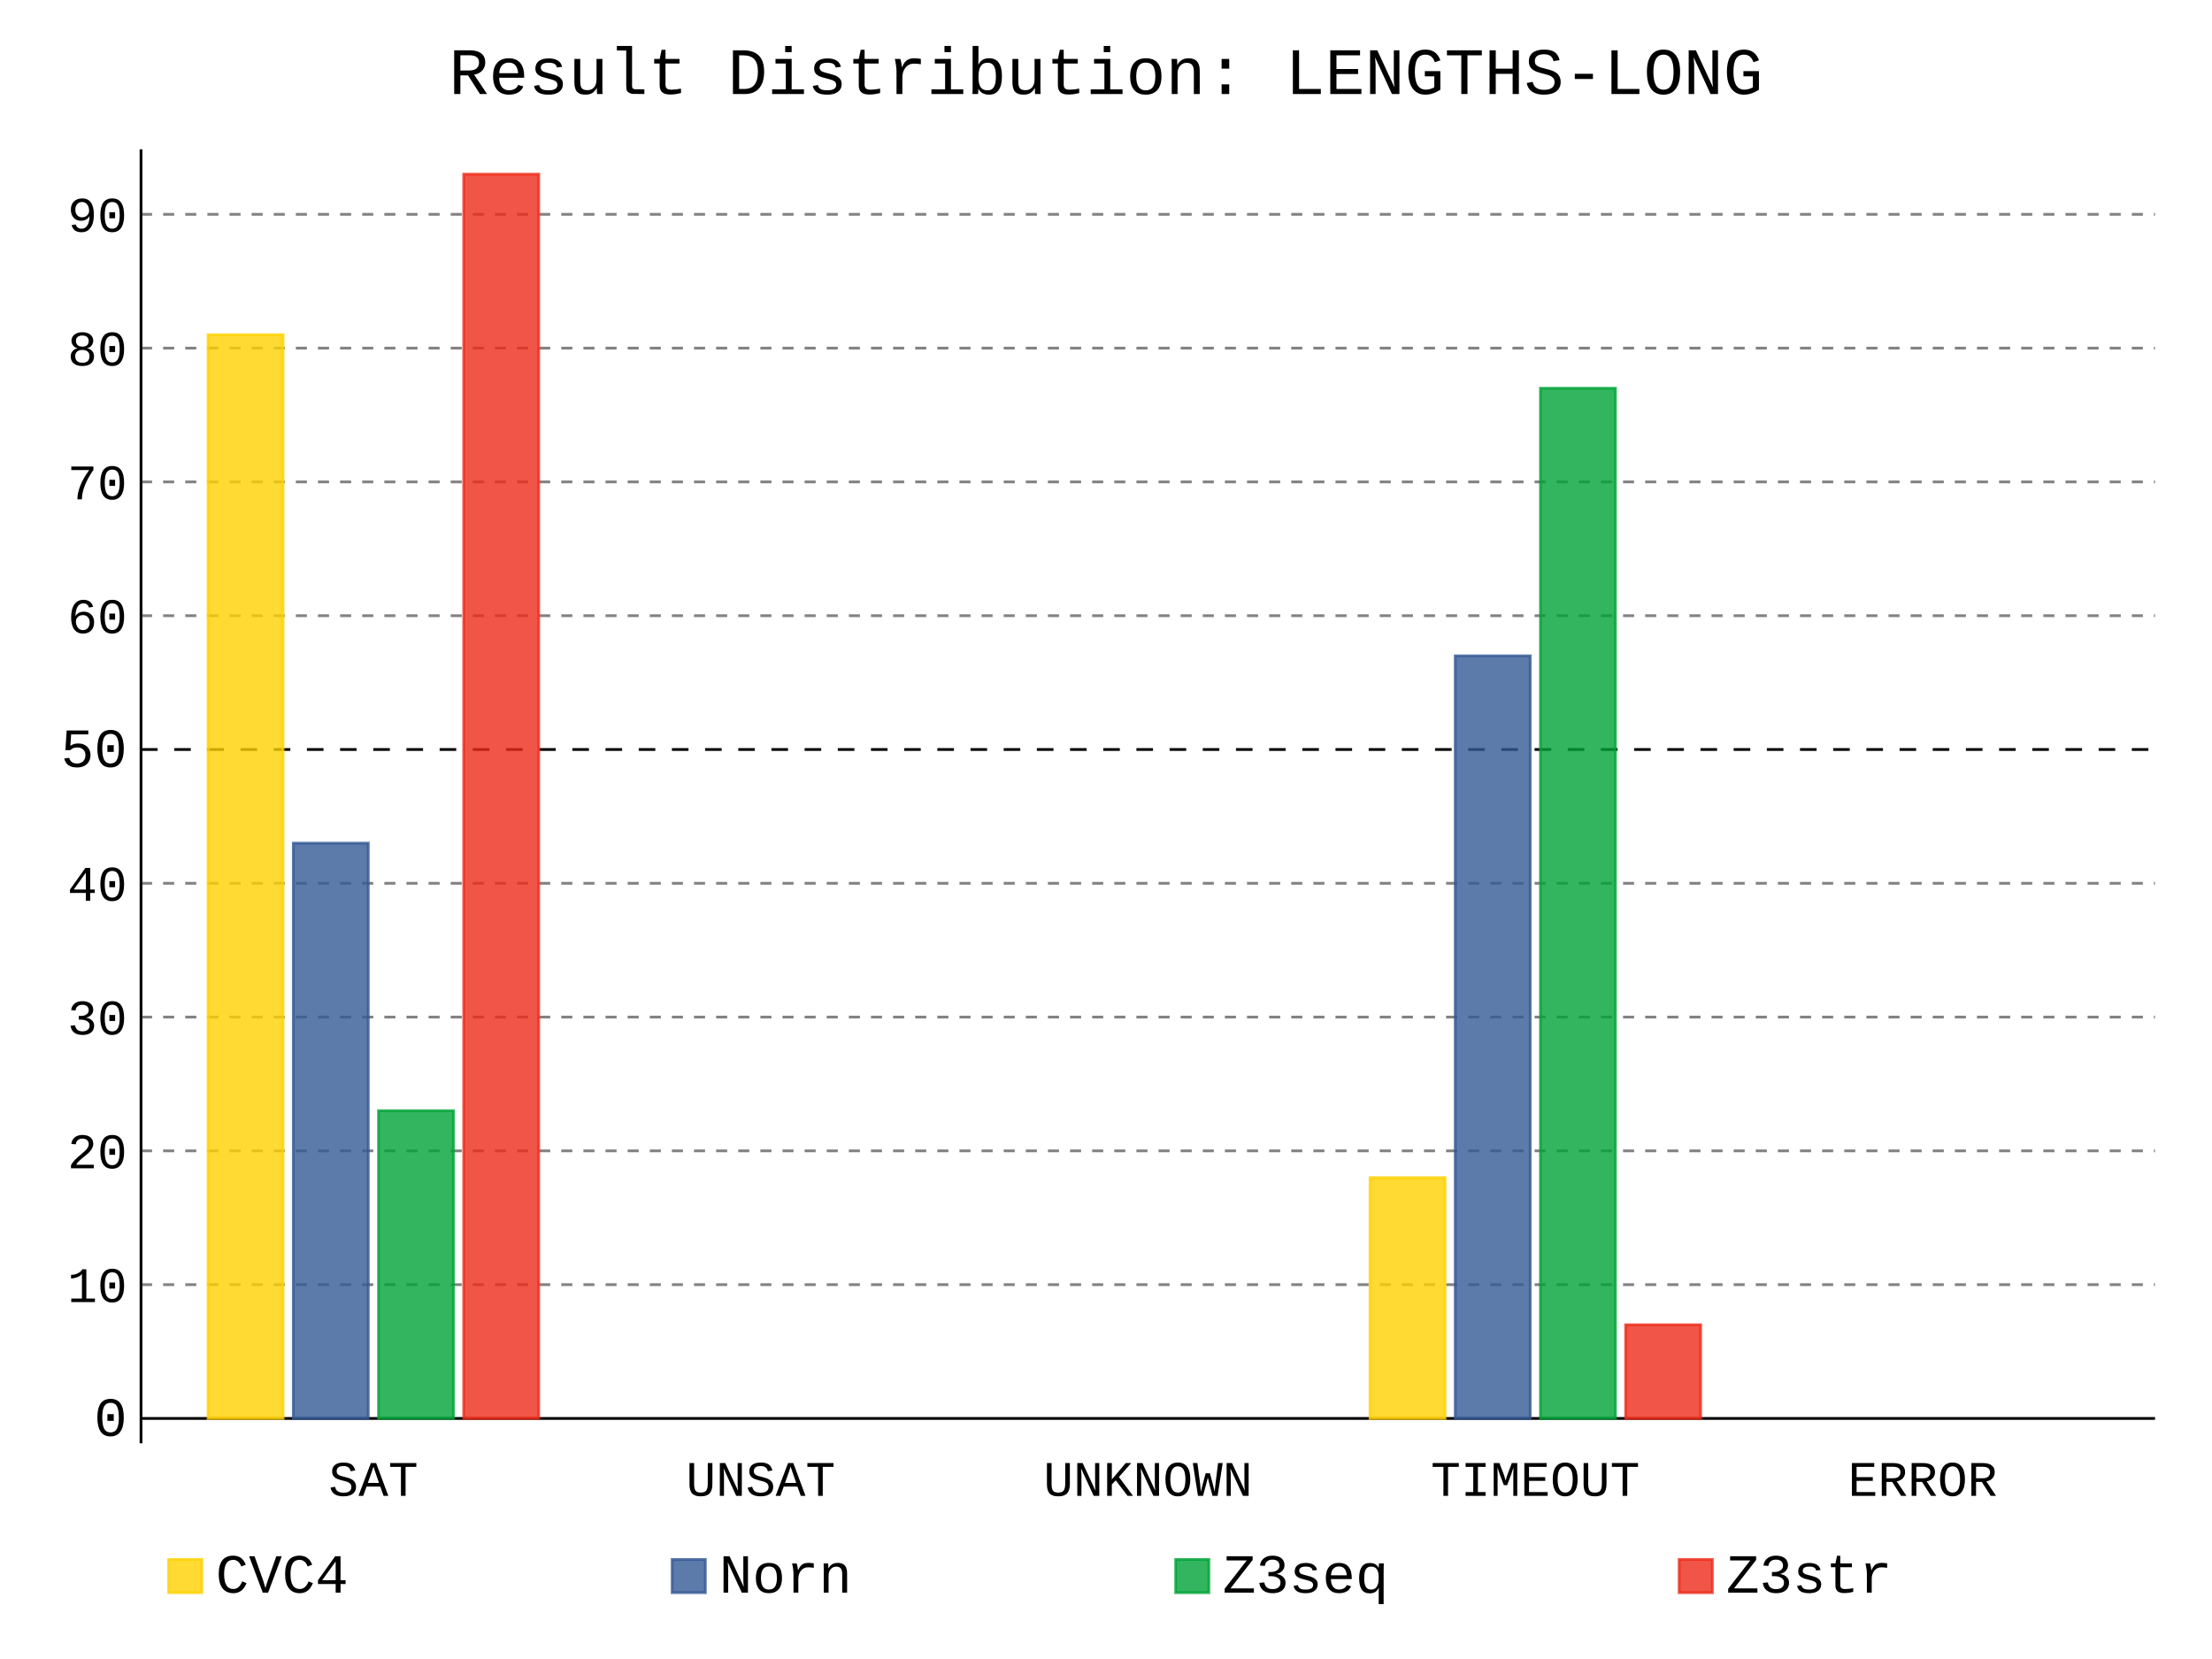
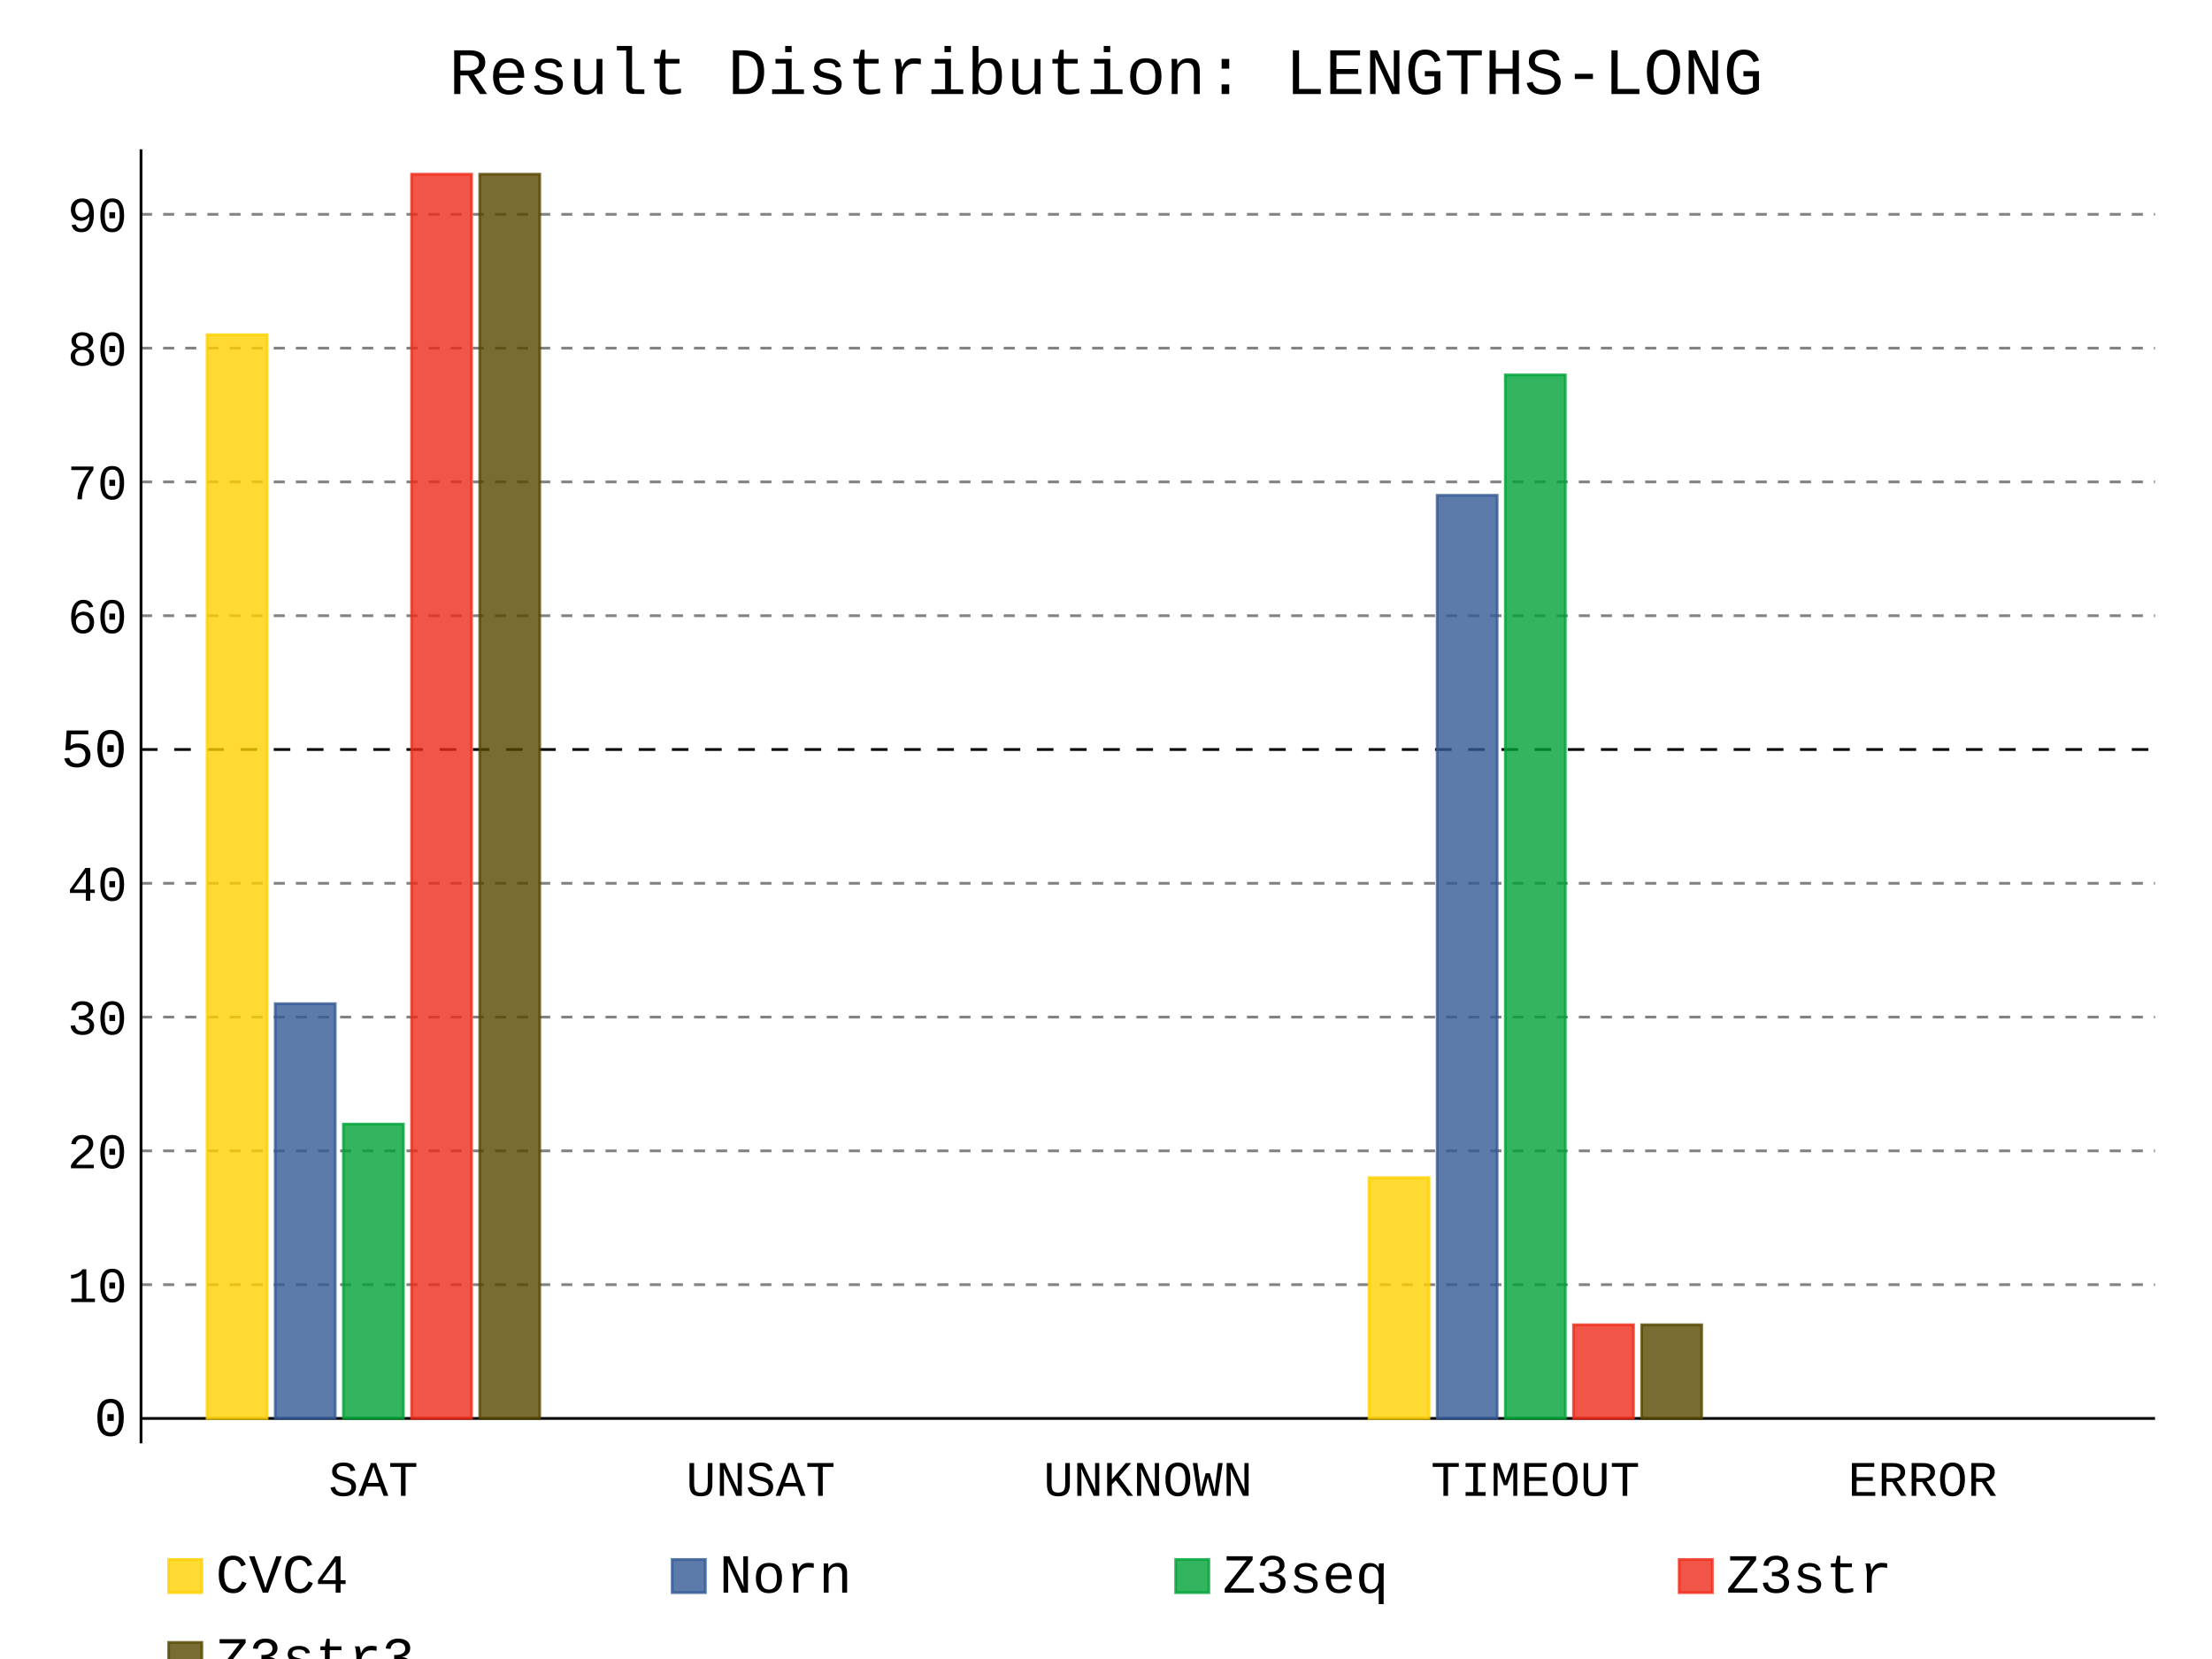
- <svg xmlns="http://www.w3.org/2000/svg" id="chart-37c7f6d3-abd2-4eef-93d4-de711c3d6b93" class="pygal-chart" viewBox="0 0 800 600">
+ <svg xmlns="http://www.w3.org/2000/svg" id="chart-0047863b-3818-470f-ab51-d9924da8907a" class="pygal-chart" viewBox="0 0 800 600">
  <defs>
-     <style type="text/css">#chart-37c7f6d3-abd2-4eef-93d4-de711c3d6b93{-webkit-user-select:none;-webkit-font-smoothing:antialiased;font-family:Consolas,"Liberation Mono",Menlo,Courier,monospace}#chart-37c7f6d3-abd2-4eef-93d4-de711c3d6b93 .title{font-family:Consolas,"Liberation Mono",Menlo,Courier,monospace;font-size:24px}#chart-37c7f6d3-abd2-4eef-93d4-de711c3d6b93 .legends .legend text{font-family:Consolas,"Liberation Mono",Menlo,Courier,monospace;font-size:20px}#chart-37c7f6d3-abd2-4eef-93d4-de711c3d6b93 .axis text{font-family:Consolas,"Liberation Mono",Menlo,Courier,monospace;font-size:18px}#chart-37c7f6d3-abd2-4eef-93d4-de711c3d6b93 .axis text.major{font-family:Consolas,"Liberation Mono",Menlo,Courier,monospace;font-size:20px}#chart-37c7f6d3-abd2-4eef-93d4-de711c3d6b93 .text-overlay text.value{font-family:Consolas,"Liberation Mono",Menlo,Courier,monospace;font-size:22px}#chart-37c7f6d3-abd2-4eef-93d4-de711c3d6b93 .text-overlay text.label{font-family:Consolas,"Liberation Mono",Menlo,Courier,monospace;font-size:20px}#chart-37c7f6d3-abd2-4eef-93d4-de711c3d6b93 .tooltip{font-family:Consolas,"Liberation Mono",Menlo,Courier,monospace;font-size:20px}#chart-37c7f6d3-abd2-4eef-93d4-de711c3d6b93 text.no_data{font-family:Consolas,"Liberation Mono",Menlo,Courier,monospace;font-size:64px}
- #chart-37c7f6d3-abd2-4eef-93d4-de711c3d6b93{background-color:#FFFFFF}#chart-37c7f6d3-abd2-4eef-93d4-de711c3d6b93 path,#chart-37c7f6d3-abd2-4eef-93d4-de711c3d6b93 line,#chart-37c7f6d3-abd2-4eef-93d4-de711c3d6b93 rect,#chart-37c7f6d3-abd2-4eef-93d4-de711c3d6b93 circle{-webkit-transition:100ms;-moz-transition:100ms;transition:100ms}#chart-37c7f6d3-abd2-4eef-93d4-de711c3d6b93 .graph &gt; .background{fill:#FFFFFF}#chart-37c7f6d3-abd2-4eef-93d4-de711c3d6b93 .plot &gt; .background{fill:#FFFFFF}#chart-37c7f6d3-abd2-4eef-93d4-de711c3d6b93 .graph{fill:#000000}#chart-37c7f6d3-abd2-4eef-93d4-de711c3d6b93 text.no_data{fill:#000000}#chart-37c7f6d3-abd2-4eef-93d4-de711c3d6b93 .title{fill:#000000}#chart-37c7f6d3-abd2-4eef-93d4-de711c3d6b93 .legends .legend text{fill:#000000}#chart-37c7f6d3-abd2-4eef-93d4-de711c3d6b93 .legends .legend:hover text{fill:#000000}#chart-37c7f6d3-abd2-4eef-93d4-de711c3d6b93 .axis .line{stroke:#000000}#chart-37c7f6d3-abd2-4eef-93d4-de711c3d6b93 .axis .guide.line{stroke:#828282}#chart-37c7f6d3-abd2-4eef-93d4-de711c3d6b93 .axis .major.line{stroke:#000000}#chart-37c7f6d3-abd2-4eef-93d4-de711c3d6b93 .axis text.major{fill:#000000}#chart-37c7f6d3-abd2-4eef-93d4-de711c3d6b93 .axis.y .guides:hover .guide.line,#chart-37c7f6d3-abd2-4eef-93d4-de711c3d6b93 .line-graph .axis.x .guides:hover .guide.line,#chart-37c7f6d3-abd2-4eef-93d4-de711c3d6b93 .stackedline-graph .axis.x .guides:hover .guide.line,#chart-37c7f6d3-abd2-4eef-93d4-de711c3d6b93 .xy-graph .axis.x .guides:hover .guide.line{stroke:#000000}#chart-37c7f6d3-abd2-4eef-93d4-de711c3d6b93 .axis .guides:hover text{fill:#000000}#chart-37c7f6d3-abd2-4eef-93d4-de711c3d6b93 .reactive{fill-opacity:.8;stroke-opacity:.8}#chart-37c7f6d3-abd2-4eef-93d4-de711c3d6b93 .ci{stroke:#000000}#chart-37c7f6d3-abd2-4eef-93d4-de711c3d6b93 .reactive.active,#chart-37c7f6d3-abd2-4eef-93d4-de711c3d6b93 .active .reactive{fill-opacity:.9;stroke-opacity:.9;stroke-width:4}#chart-37c7f6d3-abd2-4eef-93d4-de711c3d6b93 .ci .reactive.active{stroke-width:1.5}#chart-37c7f6d3-abd2-4eef-93d4-de711c3d6b93 .series text{fill:#000000}#chart-37c7f6d3-abd2-4eef-93d4-de711c3d6b93 .tooltip rect{fill:#FFFFFF;stroke:#000000;-webkit-transition:opacity 100ms;-moz-transition:opacity 100ms;transition:opacity 100ms}#chart-37c7f6d3-abd2-4eef-93d4-de711c3d6b93 .tooltip .label{fill:#000000}#chart-37c7f6d3-abd2-4eef-93d4-de711c3d6b93 .tooltip .label{fill:#000000}#chart-37c7f6d3-abd2-4eef-93d4-de711c3d6b93 .tooltip .legend{font-size:.8em;fill:#828282}#chart-37c7f6d3-abd2-4eef-93d4-de711c3d6b93 .tooltip .x_label{font-size:.6em;fill:#000000}#chart-37c7f6d3-abd2-4eef-93d4-de711c3d6b93 .tooltip .xlink{font-size:.5em;text-decoration:underline}#chart-37c7f6d3-abd2-4eef-93d4-de711c3d6b93 .tooltip .value{font-size:1.5em}#chart-37c7f6d3-abd2-4eef-93d4-de711c3d6b93 .bound{font-size:.5em}#chart-37c7f6d3-abd2-4eef-93d4-de711c3d6b93 .max-value{font-size:.75em;fill:#828282}#chart-37c7f6d3-abd2-4eef-93d4-de711c3d6b93 .map-element{fill:#FFFFFF;stroke:#828282 !important}#chart-37c7f6d3-abd2-4eef-93d4-de711c3d6b93 .map-element .reactive{fill-opacity:inherit;stroke-opacity:inherit}#chart-37c7f6d3-abd2-4eef-93d4-de711c3d6b93 .color-0,#chart-37c7f6d3-abd2-4eef-93d4-de711c3d6b93 .color-0 a:visited{stroke:#FFD000;fill:#FFD000}#chart-37c7f6d3-abd2-4eef-93d4-de711c3d6b93 .color-1,#chart-37c7f6d3-abd2-4eef-93d4-de711c3d6b93 .color-1 a:visited{stroke:#345995;fill:#345995}#chart-37c7f6d3-abd2-4eef-93d4-de711c3d6b93 .color-2,#chart-37c7f6d3-abd2-4eef-93d4-de711c3d6b93 .color-2 a:visited{stroke:#01A337;fill:#01A337}#chart-37c7f6d3-abd2-4eef-93d4-de711c3d6b93 .color-3,#chart-37c7f6d3-abd2-4eef-93d4-de711c3d6b93 .color-3 a:visited{stroke:#ED2B1A;fill:#ED2B1A}#chart-37c7f6d3-abd2-4eef-93d4-de711c3d6b93 .text-overlay .color-0 text{fill:black}#chart-37c7f6d3-abd2-4eef-93d4-de711c3d6b93 .text-overlay .color-1 text{fill:black}#chart-37c7f6d3-abd2-4eef-93d4-de711c3d6b93 .text-overlay .color-2 text{fill:black}#chart-37c7f6d3-abd2-4eef-93d4-de711c3d6b93 .text-overlay .color-3 text{fill:black}
- #chart-37c7f6d3-abd2-4eef-93d4-de711c3d6b93 text.no_data{text-anchor:middle}#chart-37c7f6d3-abd2-4eef-93d4-de711c3d6b93 .guide.line{fill:none}#chart-37c7f6d3-abd2-4eef-93d4-de711c3d6b93 .centered{text-anchor:middle}#chart-37c7f6d3-abd2-4eef-93d4-de711c3d6b93 .title{text-anchor:middle}#chart-37c7f6d3-abd2-4eef-93d4-de711c3d6b93 .legends .legend text{fill-opacity:1}#chart-37c7f6d3-abd2-4eef-93d4-de711c3d6b93 .axis.x text{text-anchor:middle}#chart-37c7f6d3-abd2-4eef-93d4-de711c3d6b93 .axis.x:not(.web) text[transform]{text-anchor:start}#chart-37c7f6d3-abd2-4eef-93d4-de711c3d6b93 .axis.x:not(.web) text[transform].backwards{text-anchor:end}#chart-37c7f6d3-abd2-4eef-93d4-de711c3d6b93 .axis.y text{text-anchor:end}#chart-37c7f6d3-abd2-4eef-93d4-de711c3d6b93 .axis.y text[transform].backwards{text-anchor:start}#chart-37c7f6d3-abd2-4eef-93d4-de711c3d6b93 .axis.y2 text{text-anchor:start}#chart-37c7f6d3-abd2-4eef-93d4-de711c3d6b93 .axis.y2 text[transform].backwards{text-anchor:end}#chart-37c7f6d3-abd2-4eef-93d4-de711c3d6b93 .axis .guide.line{stroke-dasharray:4,4}#chart-37c7f6d3-abd2-4eef-93d4-de711c3d6b93 .axis .major.guide.line{stroke-dasharray:6,6}#chart-37c7f6d3-abd2-4eef-93d4-de711c3d6b93 .horizontal .axis.y .guide.line,#chart-37c7f6d3-abd2-4eef-93d4-de711c3d6b93 .horizontal .axis.y2 .guide.line,#chart-37c7f6d3-abd2-4eef-93d4-de711c3d6b93 .vertical .axis.x .guide.line{opacity:0}#chart-37c7f6d3-abd2-4eef-93d4-de711c3d6b93 .horizontal .axis.always_show .guide.line,#chart-37c7f6d3-abd2-4eef-93d4-de711c3d6b93 .vertical .axis.always_show .guide.line{opacity:1 !important}#chart-37c7f6d3-abd2-4eef-93d4-de711c3d6b93 .axis.y .guides:hover .guide.line,#chart-37c7f6d3-abd2-4eef-93d4-de711c3d6b93 .axis.y2 .guides:hover .guide.line,#chart-37c7f6d3-abd2-4eef-93d4-de711c3d6b93 .axis.x .guides:hover .guide.line{opacity:1}#chart-37c7f6d3-abd2-4eef-93d4-de711c3d6b93 .axis .guides:hover text{opacity:1}#chart-37c7f6d3-abd2-4eef-93d4-de711c3d6b93 .nofill{fill:none}#chart-37c7f6d3-abd2-4eef-93d4-de711c3d6b93 .subtle-fill{fill-opacity:.2}#chart-37c7f6d3-abd2-4eef-93d4-de711c3d6b93 .dot{stroke-width:1px;fill-opacity:1}#chart-37c7f6d3-abd2-4eef-93d4-de711c3d6b93 .dot.active{stroke-width:5px}#chart-37c7f6d3-abd2-4eef-93d4-de711c3d6b93 .dot.negative{fill:transparent}#chart-37c7f6d3-abd2-4eef-93d4-de711c3d6b93 text,#chart-37c7f6d3-abd2-4eef-93d4-de711c3d6b93 tspan{stroke:none !important}#chart-37c7f6d3-abd2-4eef-93d4-de711c3d6b93 .series text.active{opacity:1}#chart-37c7f6d3-abd2-4eef-93d4-de711c3d6b93 .tooltip rect{fill-opacity:.95;stroke-width:.5}#chart-37c7f6d3-abd2-4eef-93d4-de711c3d6b93 .tooltip text{fill-opacity:1}#chart-37c7f6d3-abd2-4eef-93d4-de711c3d6b93 .showable{visibility:hidden}#chart-37c7f6d3-abd2-4eef-93d4-de711c3d6b93 .showable.shown{visibility:visible}#chart-37c7f6d3-abd2-4eef-93d4-de711c3d6b93 .gauge-background{fill:rgba(229,229,229,1);stroke:none}#chart-37c7f6d3-abd2-4eef-93d4-de711c3d6b93 .bg-lines{stroke:#FFFFFF;stroke-width:2px}</style>
+     <style type="text/css">#chart-0047863b-3818-470f-ab51-d9924da8907a{-webkit-user-select:none;-webkit-font-smoothing:antialiased;font-family:Consolas,"Liberation Mono",Menlo,Courier,monospace}#chart-0047863b-3818-470f-ab51-d9924da8907a .title{font-family:Consolas,"Liberation Mono",Menlo,Courier,monospace;font-size:24px}#chart-0047863b-3818-470f-ab51-d9924da8907a .legends .legend text{font-family:Consolas,"Liberation Mono",Menlo,Courier,monospace;font-size:20px}#chart-0047863b-3818-470f-ab51-d9924da8907a .axis text{font-family:Consolas,"Liberation Mono",Menlo,Courier,monospace;font-size:18px}#chart-0047863b-3818-470f-ab51-d9924da8907a .axis text.major{font-family:Consolas,"Liberation Mono",Menlo,Courier,monospace;font-size:20px}#chart-0047863b-3818-470f-ab51-d9924da8907a .text-overlay text.value{font-family:Consolas,"Liberation Mono",Menlo,Courier,monospace;font-size:22px}#chart-0047863b-3818-470f-ab51-d9924da8907a .text-overlay text.label{font-family:Consolas,"Liberation Mono",Menlo,Courier,monospace;font-size:20px}#chart-0047863b-3818-470f-ab51-d9924da8907a .tooltip{font-family:Consolas,"Liberation Mono",Menlo,Courier,monospace;font-size:20px}#chart-0047863b-3818-470f-ab51-d9924da8907a text.no_data{font-family:Consolas,"Liberation Mono",Menlo,Courier,monospace;font-size:64px}
+ #chart-0047863b-3818-470f-ab51-d9924da8907a{background-color:#FFFFFF}#chart-0047863b-3818-470f-ab51-d9924da8907a path,#chart-0047863b-3818-470f-ab51-d9924da8907a line,#chart-0047863b-3818-470f-ab51-d9924da8907a rect,#chart-0047863b-3818-470f-ab51-d9924da8907a circle{-webkit-transition:100ms;-moz-transition:100ms;transition:100ms}#chart-0047863b-3818-470f-ab51-d9924da8907a .graph &gt; .background{fill:#FFFFFF}#chart-0047863b-3818-470f-ab51-d9924da8907a .plot &gt; .background{fill:#FFFFFF}#chart-0047863b-3818-470f-ab51-d9924da8907a .graph{fill:#000000}#chart-0047863b-3818-470f-ab51-d9924da8907a text.no_data{fill:#000000}#chart-0047863b-3818-470f-ab51-d9924da8907a .title{fill:#000000}#chart-0047863b-3818-470f-ab51-d9924da8907a .legends .legend text{fill:#000000}#chart-0047863b-3818-470f-ab51-d9924da8907a .legends .legend:hover text{fill:#000000}#chart-0047863b-3818-470f-ab51-d9924da8907a .axis .line{stroke:#000000}#chart-0047863b-3818-470f-ab51-d9924da8907a .axis .guide.line{stroke:#828282}#chart-0047863b-3818-470f-ab51-d9924da8907a .axis .major.line{stroke:#000000}#chart-0047863b-3818-470f-ab51-d9924da8907a .axis text.major{fill:#000000}#chart-0047863b-3818-470f-ab51-d9924da8907a .axis.y .guides:hover .guide.line,#chart-0047863b-3818-470f-ab51-d9924da8907a .line-graph .axis.x .guides:hover .guide.line,#chart-0047863b-3818-470f-ab51-d9924da8907a .stackedline-graph .axis.x .guides:hover .guide.line,#chart-0047863b-3818-470f-ab51-d9924da8907a .xy-graph .axis.x .guides:hover .guide.line{stroke:#000000}#chart-0047863b-3818-470f-ab51-d9924da8907a .axis .guides:hover text{fill:#000000}#chart-0047863b-3818-470f-ab51-d9924da8907a .reactive{fill-opacity:.8;stroke-opacity:.8}#chart-0047863b-3818-470f-ab51-d9924da8907a .ci{stroke:#000000}#chart-0047863b-3818-470f-ab51-d9924da8907a .reactive.active,#chart-0047863b-3818-470f-ab51-d9924da8907a .active .reactive{fill-opacity:.9;stroke-opacity:.9;stroke-width:4}#chart-0047863b-3818-470f-ab51-d9924da8907a .ci .reactive.active{stroke-width:1.5}#chart-0047863b-3818-470f-ab51-d9924da8907a .series text{fill:#000000}#chart-0047863b-3818-470f-ab51-d9924da8907a .tooltip rect{fill:#FFFFFF;stroke:#000000;-webkit-transition:opacity 100ms;-moz-transition:opacity 100ms;transition:opacity 100ms}#chart-0047863b-3818-470f-ab51-d9924da8907a .tooltip .label{fill:#000000}#chart-0047863b-3818-470f-ab51-d9924da8907a .tooltip .label{fill:#000000}#chart-0047863b-3818-470f-ab51-d9924da8907a .tooltip .legend{font-size:.8em;fill:#828282}#chart-0047863b-3818-470f-ab51-d9924da8907a .tooltip .x_label{font-size:.6em;fill:#000000}#chart-0047863b-3818-470f-ab51-d9924da8907a .tooltip .xlink{font-size:.5em;text-decoration:underline}#chart-0047863b-3818-470f-ab51-d9924da8907a .tooltip .value{font-size:1.5em}#chart-0047863b-3818-470f-ab51-d9924da8907a .bound{font-size:.5em}#chart-0047863b-3818-470f-ab51-d9924da8907a .max-value{font-size:.75em;fill:#828282}#chart-0047863b-3818-470f-ab51-d9924da8907a .map-element{fill:#FFFFFF;stroke:#828282 !important}#chart-0047863b-3818-470f-ab51-d9924da8907a .map-element .reactive{fill-opacity:inherit;stroke-opacity:inherit}#chart-0047863b-3818-470f-ab51-d9924da8907a .color-0,#chart-0047863b-3818-470f-ab51-d9924da8907a .color-0 a:visited{stroke:#ffd000;fill:#ffd000}#chart-0047863b-3818-470f-ab51-d9924da8907a .color-1,#chart-0047863b-3818-470f-ab51-d9924da8907a .color-1 a:visited{stroke:#345995;fill:#345995}#chart-0047863b-3818-470f-ab51-d9924da8907a .color-2,#chart-0047863b-3818-470f-ab51-d9924da8907a .color-2 a:visited{stroke:#01a337;fill:#01a337}#chart-0047863b-3818-470f-ab51-d9924da8907a .color-3,#chart-0047863b-3818-470f-ab51-d9924da8907a .color-3 a:visited{stroke:#ed2b1a;fill:#ed2b1a}#chart-0047863b-3818-470f-ab51-d9924da8907a .color-4,#chart-0047863b-3818-470f-ab51-d9924da8907a .color-4 a:visited{stroke:#574700;fill:#574700}#chart-0047863b-3818-470f-ab51-d9924da8907a .text-overlay .color-0 text{fill:black}#chart-0047863b-3818-470f-ab51-d9924da8907a .text-overlay .color-1 text{fill:black}#chart-0047863b-3818-470f-ab51-d9924da8907a .text-overlay .color-2 text{fill:black}#chart-0047863b-3818-470f-ab51-d9924da8907a .text-overlay .color-3 text{fill:black}#chart-0047863b-3818-470f-ab51-d9924da8907a .text-overlay .color-4 text{fill:white}
+ #chart-0047863b-3818-470f-ab51-d9924da8907a text.no_data{text-anchor:middle}#chart-0047863b-3818-470f-ab51-d9924da8907a .guide.line{fill:none}#chart-0047863b-3818-470f-ab51-d9924da8907a .centered{text-anchor:middle}#chart-0047863b-3818-470f-ab51-d9924da8907a .title{text-anchor:middle}#chart-0047863b-3818-470f-ab51-d9924da8907a .legends .legend text{fill-opacity:1}#chart-0047863b-3818-470f-ab51-d9924da8907a .axis.x text{text-anchor:middle}#chart-0047863b-3818-470f-ab51-d9924da8907a .axis.x:not(.web) text[transform]{text-anchor:start}#chart-0047863b-3818-470f-ab51-d9924da8907a .axis.x:not(.web) text[transform].backwards{text-anchor:end}#chart-0047863b-3818-470f-ab51-d9924da8907a .axis.y text{text-anchor:end}#chart-0047863b-3818-470f-ab51-d9924da8907a .axis.y text[transform].backwards{text-anchor:start}#chart-0047863b-3818-470f-ab51-d9924da8907a .axis.y2 text{text-anchor:start}#chart-0047863b-3818-470f-ab51-d9924da8907a .axis.y2 text[transform].backwards{text-anchor:end}#chart-0047863b-3818-470f-ab51-d9924da8907a .axis .guide.line{stroke-dasharray:4,4}#chart-0047863b-3818-470f-ab51-d9924da8907a .axis .major.guide.line{stroke-dasharray:6,6}#chart-0047863b-3818-470f-ab51-d9924da8907a .horizontal .axis.y .guide.line,#chart-0047863b-3818-470f-ab51-d9924da8907a .horizontal .axis.y2 .guide.line,#chart-0047863b-3818-470f-ab51-d9924da8907a .vertical .axis.x .guide.line{opacity:0}#chart-0047863b-3818-470f-ab51-d9924da8907a .horizontal .axis.always_show .guide.line,#chart-0047863b-3818-470f-ab51-d9924da8907a .vertical .axis.always_show .guide.line{opacity:1 !important}#chart-0047863b-3818-470f-ab51-d9924da8907a .axis.y .guides:hover .guide.line,#chart-0047863b-3818-470f-ab51-d9924da8907a .axis.y2 .guides:hover .guide.line,#chart-0047863b-3818-470f-ab51-d9924da8907a .axis.x .guides:hover .guide.line{opacity:1}#chart-0047863b-3818-470f-ab51-d9924da8907a .axis .guides:hover text{opacity:1}#chart-0047863b-3818-470f-ab51-d9924da8907a .nofill{fill:none}#chart-0047863b-3818-470f-ab51-d9924da8907a .subtle-fill{fill-opacity:.2}#chart-0047863b-3818-470f-ab51-d9924da8907a .dot{stroke-width:1px;fill-opacity:1}#chart-0047863b-3818-470f-ab51-d9924da8907a .dot.active{stroke-width:5px}#chart-0047863b-3818-470f-ab51-d9924da8907a .dot.negative{fill:transparent}#chart-0047863b-3818-470f-ab51-d9924da8907a text,#chart-0047863b-3818-470f-ab51-d9924da8907a tspan{stroke:none !important}#chart-0047863b-3818-470f-ab51-d9924da8907a .series text.active{opacity:1}#chart-0047863b-3818-470f-ab51-d9924da8907a .tooltip rect{fill-opacity:.95;stroke-width:.5}#chart-0047863b-3818-470f-ab51-d9924da8907a .tooltip text{fill-opacity:1}#chart-0047863b-3818-470f-ab51-d9924da8907a .showable{visibility:hidden}#chart-0047863b-3818-470f-ab51-d9924da8907a .showable.shown{visibility:visible}#chart-0047863b-3818-470f-ab51-d9924da8907a .gauge-background{fill:rgba(229,229,229,1);stroke:none}#chart-0047863b-3818-470f-ab51-d9924da8907a .bg-lines{stroke:#FFFFFF;stroke-width:2px}</style>
  </defs>
  <g class="graph bar-graph vertical">
    <rect class="background" height="600" width="800" x="0" y="0" />
    <g class="plot" transform="translate(51, 54)">
      <rect class="background" height="468.0" width="728.4" x="0" y="0" />
      <g class="axis y always_show">
        <g class="guides">
          <path class="axis major line" d="M0 459 h728.4" />
          <text class="major" x="-5" y="465.3">0</text>
        </g>
        <g class="guides">
          <path class="guide line" d="M0 410.613 h728.4" />
          <text class="" x="-5" y="416.913">10</text>
        </g>
        <g class="guides">
          <path class="guide line" d="M0 362.226 h728.4" />
          <text class="" x="-5" y="368.526">20</text>
        </g>
        <g class="guides">
          <path class="guide line" d="M0 313.839 h728.4" />
          <text class="" x="-5" y="320.139">30</text>
        </g>
        <g class="guides">
          <path class="guide line" d="M0 265.452 h728.4" />
          <text class="" x="-5" y="271.752">40</text>
        </g>
        <g class="guides">
          <path class="major guide line" d="M0 217.065 h728.4" />
          <text class="major" x="-5" y="223.365">50</text>
        </g>
        <g class="guides">
          <path class="guide line" d="M0 168.677 h728.4" />
          <text class="" x="-5" y="174.977">60</text>
        </g>
        <g class="guides">
          <path class="guide line" d="M0 120.29 h728.4" />
          <text class="" x="-5" y="126.59">70</text>
        </g>
        <g class="guides">
          <path class="guide line" d="M0 71.903 h728.4" />
          <text class="" x="-5" y="78.203">80</text>
        </g>
        <g class="guides">
          <path class="guide line" d="M0 23.516 h728.4" />
          <text class="" x="-5" y="29.816">90</text>
        </g>
      </g>
      <g class="axis x">
        <path class="line" d="M0 0 v468" />
        <g class="guides">
          <path class="guide line" d="M84.046 0 v468" />
          <text class="" x="84.046" y="487.0">SAT</text>
        </g>
        <g class="guides">
          <path class="guide line" d="M224.123 0 v468" />
          <text class="" x="224.123" y="487.0">UNSAT</text>
        </g>
        <g class="guides">
          <path class="guide line" d="M364.2 0 v468" />
          <text class="" x="364.2" y="487.0">UNKNOWN</text>
        </g>
        <g class="guides">
          <path class="guide line" d="M504.277 0 v468" />
          <text class="" x="504.277" y="487.0">TIMEOUT</text>
        </g>
        <g class="guides">
          <path class="guide line" d="M644.354 0 v468" />
          <text class="" x="644.354" y="487.0">ERROR</text>
        </g>
      </g>
      <g class="series serie-0 color-0">
        <g class="bars">
          <g class="bar">
-             <rect class="rect reactive tooltip-trigger" height="391.935" rx="0" ry="0" width="27.119" x="24.261" y="67.065" />
-           </g>
-           <g class="bar">
-             <rect class="rect reactive tooltip-trigger" height="0.0" rx="0" ry="0" width="27.119" x="164.338" y="459.0" />
-           </g>
-           <g class="bar">
-             <rect class="rect reactive tooltip-trigger" height="0.0" rx="0" ry="0" width="27.119" x="304.415" y="459.0" />
-           </g>
-           <g class="bar">
-             <rect class="rect reactive tooltip-trigger" height="87.097" rx="0" ry="0" width="27.119" x="444.492" y="371.903" />
-           </g>
-           <g class="bar">
-             <rect class="rect reactive tooltip-trigger" height="0.0" rx="0" ry="0" width="27.119" x="584.569" y="459.0" />
+             <rect class="rect reactive tooltip-trigger" height="391.935" rx="0" ry="0" width="21.695" x="23.892" y="67.065" />
+           </g>
+           <g class="bar">
+             <rect class="rect reactive tooltip-trigger" height="0.0" rx="0" ry="0" width="21.695" x="163.968" y="459.0" />
+           </g>
+           <g class="bar">
+             <rect class="rect reactive tooltip-trigger" height="0.0" rx="0" ry="0" width="21.695" x="304.045" y="459.0" />
+           </g>
+           <g class="bar">
+             <rect class="rect reactive tooltip-trigger" height="87.097" rx="0" ry="0" width="21.695" x="444.122" y="371.903" />
+           </g>
+           <g class="bar">
+             <rect class="rect reactive tooltip-trigger" height="0.0" rx="0" ry="0" width="21.695" x="584.199" y="459.0" />
          </g>
        </g>
      </g>
      <g class="series serie-1 color-1">
        <g class="bars">
          <g class="bar">
-             <rect class="rect reactive tooltip-trigger" height="208.065" rx="0" ry="0" width="27.119" x="55.078" y="250.935" />
-           </g>
-           <g class="bar">
-             <rect class="rect reactive tooltip-trigger" height="0.0" rx="0" ry="0" width="27.119" x="195.155" y="459.0" />
-           </g>
-           <g class="bar">
-             <rect class="rect reactive tooltip-trigger" height="0.0" rx="0" ry="0" width="27.119" x="335.232" y="459.0" />
-           </g>
-           <g class="bar">
-             <rect class="rect reactive tooltip-trigger" height="275.806" rx="0" ry="0" width="27.119" x="475.309" y="183.194" />
-           </g>
-           <g class="bar">
-             <rect class="rect reactive tooltip-trigger" height="0.0" rx="0" ry="0" width="27.119" x="615.386" y="459.0" />
+             <rect class="rect reactive tooltip-trigger" height="150.0" rx="0" ry="0" width="21.695" x="48.545" y="309.0" />
+           </g>
+           <g class="bar">
+             <rect class="rect reactive tooltip-trigger" height="0.0" rx="0" ry="0" width="21.695" x="188.622" y="459.0" />
+           </g>
+           <g class="bar">
+             <rect class="rect reactive tooltip-trigger" height="0.0" rx="0" ry="0" width="21.695" x="328.699" y="459.0" />
+           </g>
+           <g class="bar">
+             <rect class="rect reactive tooltip-trigger" height="333.871" rx="0" ry="0" width="21.695" x="468.776" y="125.129" />
+           </g>
+           <g class="bar">
+             <rect class="rect reactive tooltip-trigger" height="0.0" rx="0" ry="0" width="21.695" x="608.853" y="459.0" />
          </g>
        </g>
      </g>
      <g class="series serie-2 color-2">
        <g class="bars">
          <g class="bar">
-             <rect class="rect reactive tooltip-trigger" height="111.29" rx="0" ry="0" width="27.119" x="85.895" y="347.71" />
-           </g>
-           <g class="bar">
-             <rect class="rect reactive tooltip-trigger" height="0.0" rx="0" ry="0" width="27.119" x="225.972" y="459.0" />
-           </g>
-           <g class="bar">
-             <rect class="rect reactive tooltip-trigger" height="0.0" rx="0" ry="0" width="27.119" x="366.049" y="459.0" />
-           </g>
-           <g class="bar">
-             <rect class="rect reactive tooltip-trigger" height="372.581" rx="0" ry="0" width="27.119" x="506.126" y="86.419" />
-           </g>
-           <g class="bar">
-             <rect class="rect reactive tooltip-trigger" height="0.0" rx="0" ry="0" width="27.119" x="646.203" y="459.0" />
+             <rect class="rect reactive tooltip-trigger" height="106.452" rx="0" ry="0" width="21.695" x="73.199" y="352.548" />
+           </g>
+           <g class="bar">
+             <rect class="rect reactive tooltip-trigger" height="0.0" rx="0" ry="0" width="21.695" x="213.276" y="459.0" />
+           </g>
+           <g class="bar">
+             <rect class="rect reactive tooltip-trigger" height="0.0" rx="0" ry="0" width="21.695" x="353.352" y="459.0" />
+           </g>
+           <g class="bar">
+             <rect class="rect reactive tooltip-trigger" height="377.419" rx="0" ry="0" width="21.695" x="493.429" y="81.581" />
+           </g>
+           <g class="bar">
+             <rect class="rect reactive tooltip-trigger" height="0.0" rx="0" ry="0" width="21.695" x="633.506" y="459.0" />
          </g>
        </g>
      </g>
      <g class="series serie-3 color-3">
        <g class="bars">
          <g class="bar">
-             <rect class="rect reactive tooltip-trigger" height="450" rx="0" ry="0" width="27.119" x="116.712" y="9" />
-           </g>
-           <g class="bar">
-             <rect class="rect reactive tooltip-trigger" height="0.0" rx="0" ry="0" width="27.119" x="256.789" y="459.0" />
-           </g>
-           <g class="bar">
-             <rect class="rect reactive tooltip-trigger" height="0.0" rx="0" ry="0" width="27.119" x="396.866" y="459.0" />
-           </g>
-           <g class="bar">
-             <rect class="rect reactive tooltip-trigger" height="33.871" rx="0" ry="0" width="27.119" x="536.943" y="425.129" />
-           </g>
-           <g class="bar">
-             <rect class="rect reactive tooltip-trigger" height="0.0" rx="0" ry="0" width="27.119" x="677.02" y="459.0" />
+             <rect class="rect reactive tooltip-trigger" height="450" rx="0" ry="0" width="21.695" x="97.852" y="9" />
+           </g>
+           <g class="bar">
+             <rect class="rect reactive tooltip-trigger" height="0.0" rx="0" ry="0" width="21.695" x="237.929" y="459.0" />
+           </g>
+           <g class="bar">
+             <rect class="rect reactive tooltip-trigger" height="0.0" rx="0" ry="0" width="21.695" x="378.006" y="459.0" />
+           </g>
+           <g class="bar">
+             <rect class="rect reactive tooltip-trigger" height="33.871" rx="0" ry="0" width="21.695" x="518.083" y="425.129" />
+           </g>
+           <g class="bar">
+             <rect class="rect reactive tooltip-trigger" height="0.0" rx="0" ry="0" width="21.695" x="658.16" y="459.0" />
+           </g>
+         </g>
+       </g>
+       <g class="series serie-4 color-4">
+         <g class="bars">
+           <g class="bar">
+             <rect class="rect reactive tooltip-trigger" height="450" rx="0" ry="0" width="21.695" x="122.506" y="9" />
+           </g>
+           <g class="bar">
+             <rect class="rect reactive tooltip-trigger" height="0.0" rx="0" ry="0" width="21.695" x="262.583" y="459.0" />
+           </g>
+           <g class="bar">
+             <rect class="rect reactive tooltip-trigger" height="0.0" rx="0" ry="0" width="21.695" x="402.66" y="459.0" />
+           </g>
+           <g class="bar">
+             <rect class="rect reactive tooltip-trigger" height="33.871" rx="0" ry="0" width="21.695" x="542.736" y="425.129" />
+           </g>
+           <g class="bar">
+             <rect class="rect reactive tooltip-trigger" height="0.0" rx="0" ry="0" width="21.695" x="682.813" y="459.0" />
          </g>
        </g>
      </g>
    </g>
    <g class="titles">
      <text class="title plot_title" x="400.0" y="34">Result Distribution: LENGTHS-LONG</text>
    </g>
    <g class="plot overlay" transform="translate(51, 54)">
      <g class="series serie-0 color-0" />
      <g class="series serie-1 color-1" />
      <g class="series serie-2 color-2" />
      <g class="series serie-3 color-3" />
+       <g class="series serie-4 color-4" />
    </g>
    <g class="plot text-overlay" transform="translate(51, 54)">
      <g class="series serie-0 color-0" />
      <g class="series serie-1 color-1" />
      <g class="series serie-2 color-2" />
      <g class="series serie-3 color-3" />
+       <g class="series serie-4 color-4" />
    </g>
    <g class="plot tooltip-overlay" transform="translate(51, 54)">
      <g class="tooltip" style="opacity: 0" transform="translate(0 0)">
        <rect class="tooltip-box" height="0" rx="10" ry="10" width="0" />
        <g class="text" />
      </g>
    </g>
    <g class="legends" transform="translate(61, 560)">
      <g class="legend reactive activate-serie" id="activate-serie-0">
        <rect class="color-0 reactive" height="12" width="12" x="0.0" y="4.0" />
        <text x="17.0" y="16.0">CVC4</text>
      </g>
      <g class="legend reactive activate-serie" id="activate-serie-1">
        <rect class="color-1 reactive" height="12" width="12" x="182.1" y="4.0" />
        <text x="199.1" y="16.0">Norn</text>
      </g>
      <g class="legend reactive activate-serie" id="activate-serie-2">
        <rect class="color-2 reactive" height="12" width="12" x="364.2" y="4.0" />
        <text x="381.2" y="16.0">Z3seq</text>
      </g>
      <g class="legend reactive activate-serie" id="activate-serie-3">
        <rect class="color-3 reactive" height="12" width="12" x="546.3" y="4.0" />
        <text x="563.3" y="16.0">Z3str</text>
      </g>
+       <g class="legend reactive activate-serie" id="activate-serie-4">
+         <rect class="color-4 reactive" height="12" width="12" x="0.0" y="34.0" />
+         <text x="17.0" y="46.0">Z3str3</text>
+       </g>
    </g>
  </g>
</svg>
